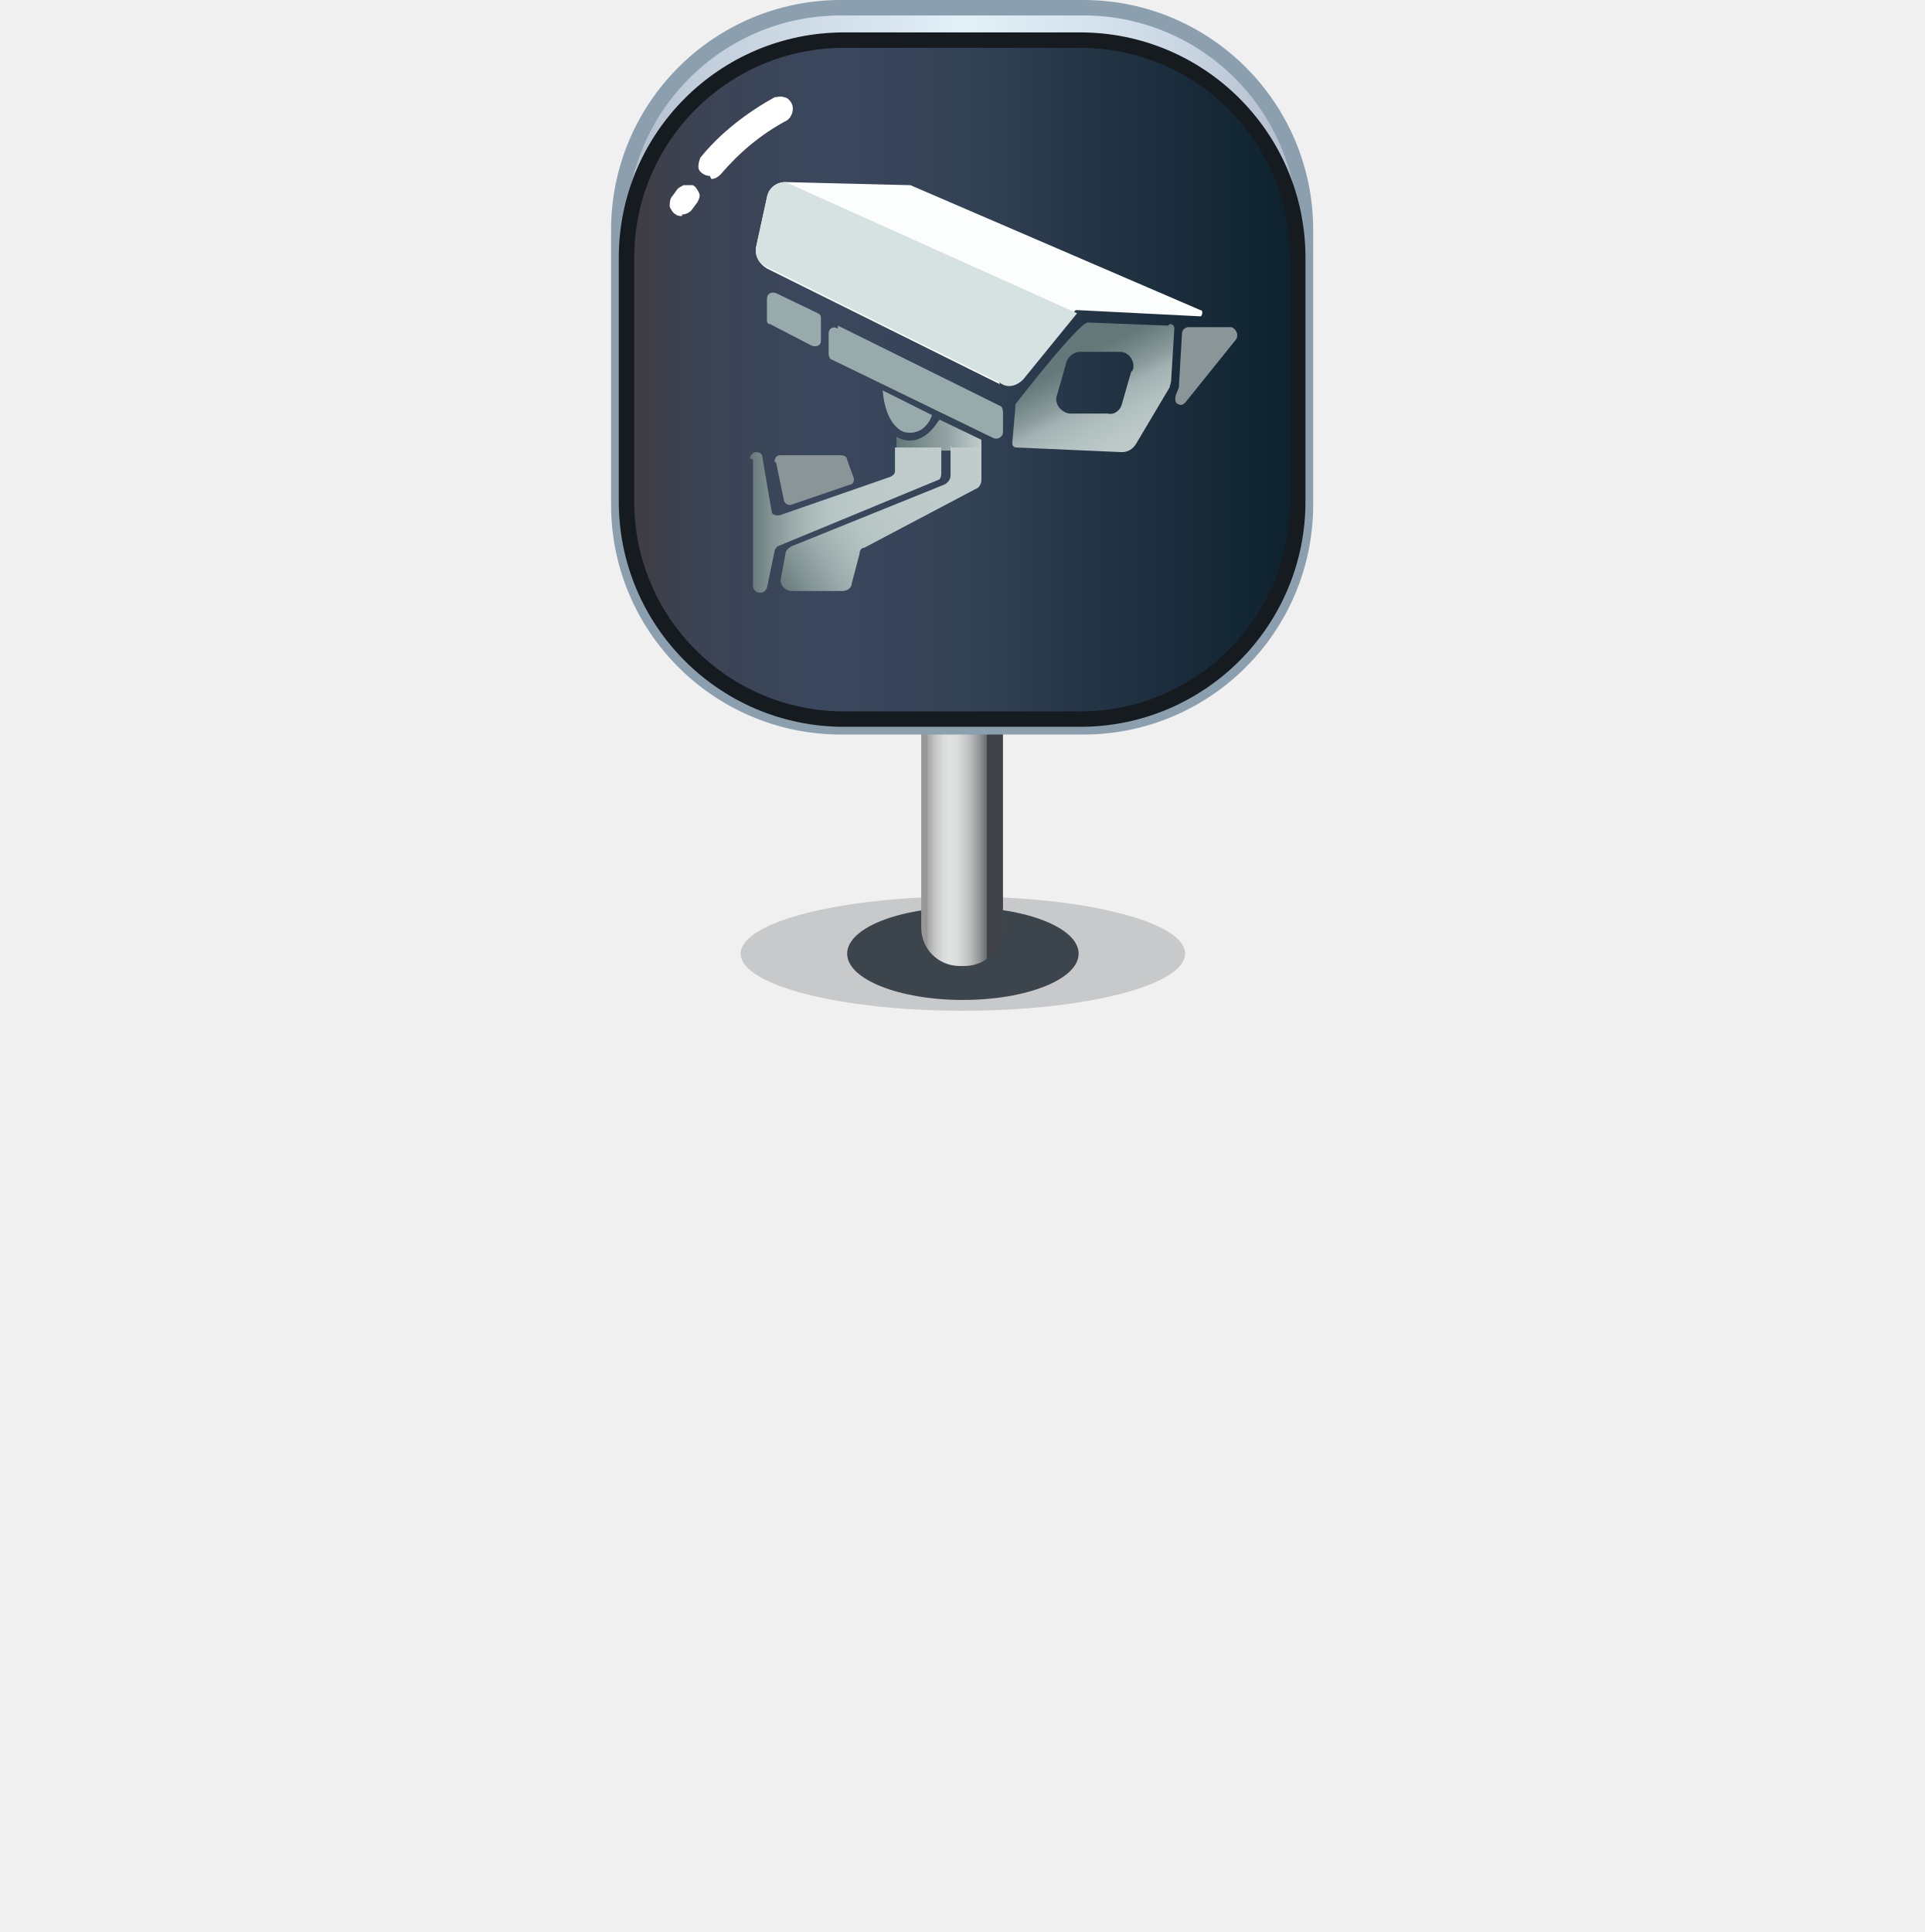
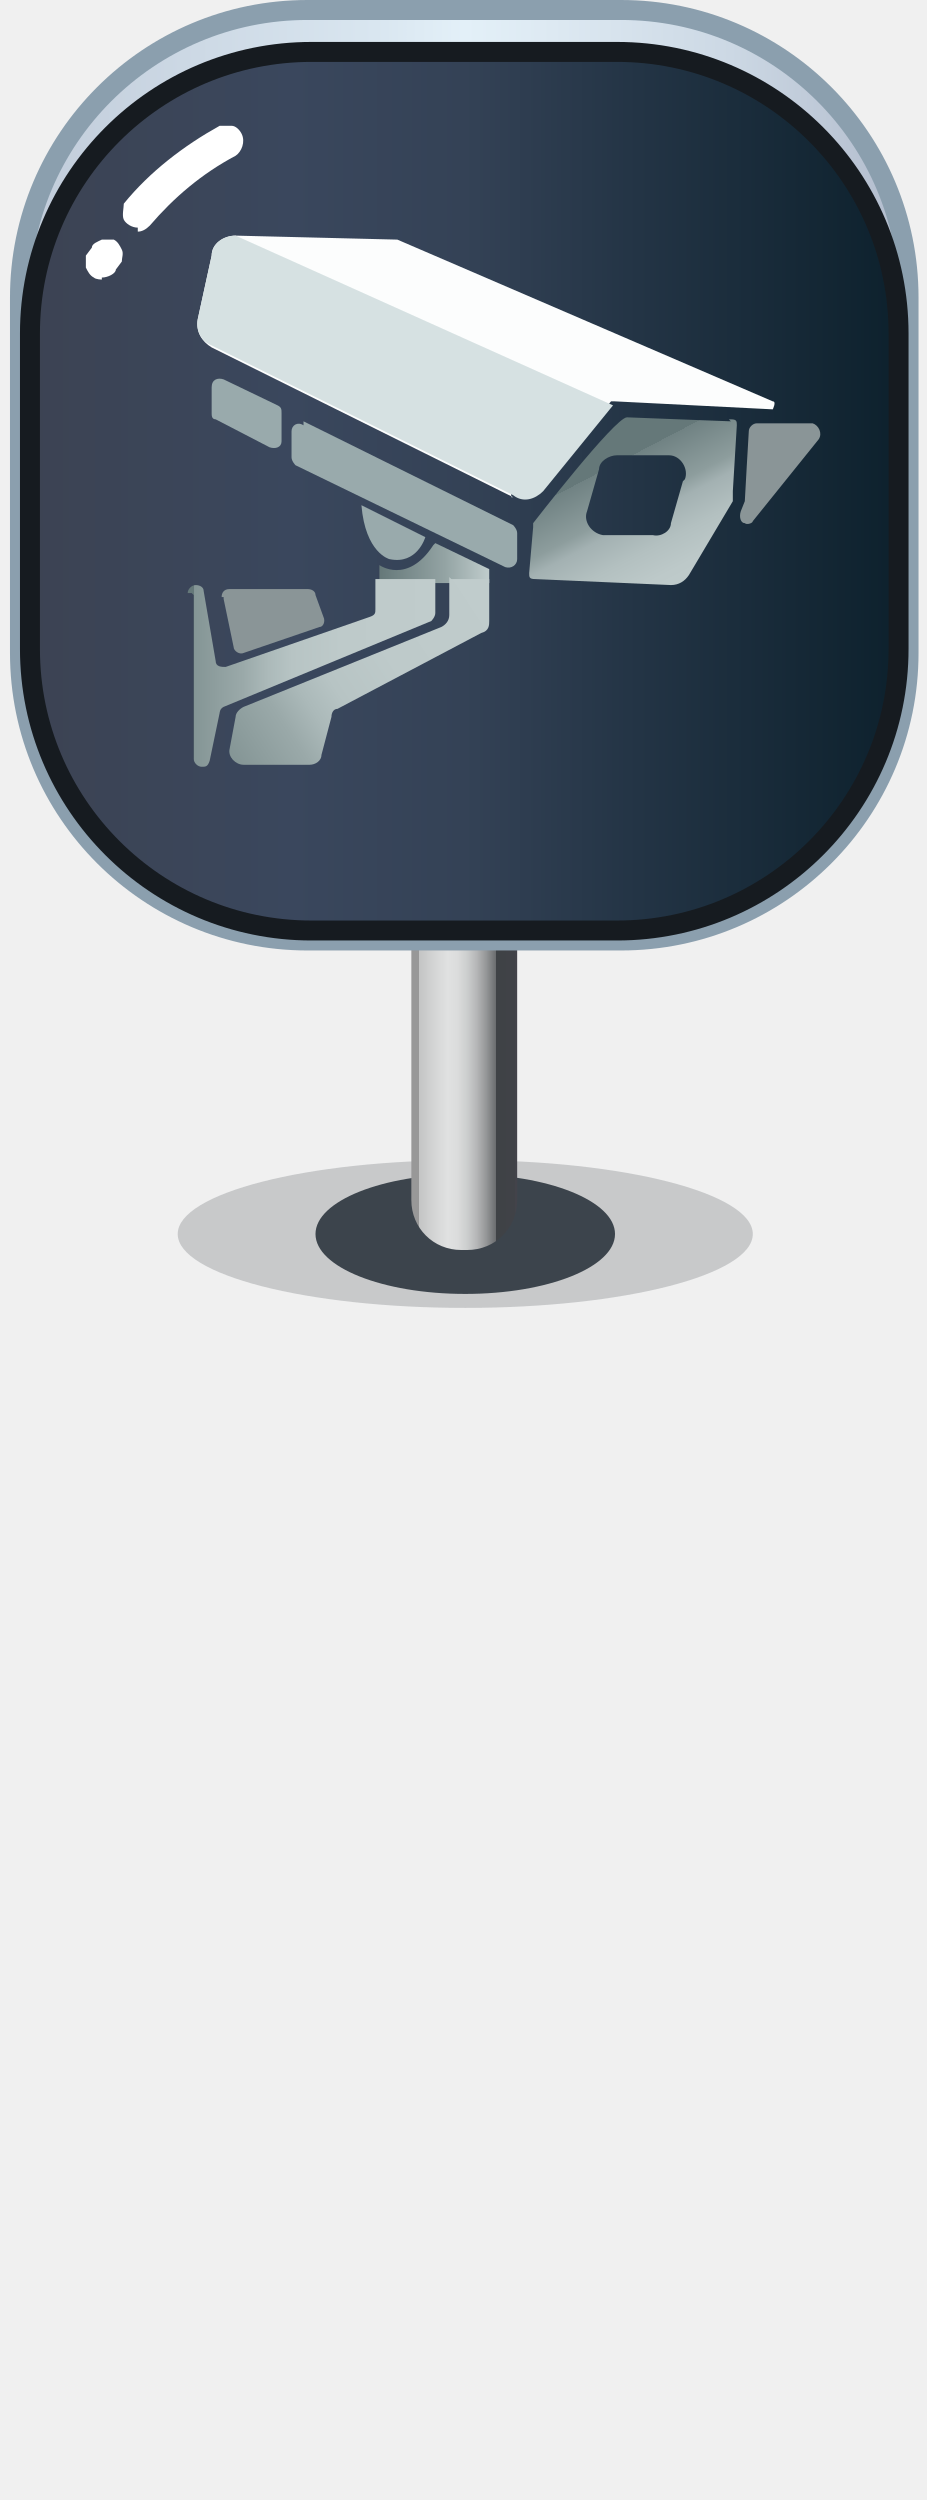
- <svg xmlns="http://www.w3.org/2000/svg" xmlns:xlink="http://www.w3.org/1999/xlink" id="b" width="124.7" height="125.2" viewBox="0 0 124.7 125.2">
+ <svg xmlns="http://www.w3.org/2000/svg" xmlns:xlink="http://www.w3.org/1999/xlink" id="b" width="46.4" height="125.2" viewBox="0 0 46.4 125.2">
  <defs>
-     <style>.n{fill:url(#j);}.o{fill:url(#m);}.p{fill:url(#k);}.q{fill:url(#l);}.r{fill:url(#f);}.s{fill:#fcfdfd;}.t{fill:#fff;}.u{fill:#99aaac;}.v{fill:#8a9597;}.w{fill:#d6e1e2;}.x{fill:#3c444c;}.y{fill:#262d34;isolation:isolate;opacity:.2;}.z{fill:url(#g);stroke:#8b9fae;}.z,.aa{stroke-miterlimit:10;stroke-width:1px;}.aa{fill:url(#h);stroke:#161b20;}.ab{fill:#535a60;opacity:0;}</style>
-     <linearGradient id="f" x1="60.1" y1="50.4" x2="64.9" y2="50.4" gradientUnits="userSpaceOnUse">
+     <linearGradient id="f" x1="21" y1="77.6" x2="25.8" y2="77.6" gradientTransform="translate(0 128) scale(1 -1)" gradientUnits="userSpaceOnUse">
      <stop offset="0" stop-color="#989898" />
      <stop offset="0" stop-color="#a3a3a3" />
-       <stop offset=".1" stop-color="#c4c5c5" />
+       <stop offset="0" stop-color="#c4c5c5" />
      <stop offset=".2" stop-color="#d8d9d9" />
      <stop offset=".3" stop-color="#e0e1e1" />
      <stop offset=".4" stop-color="#dbdcdc" />
      <stop offset=".5" stop-color="#cccece" />
      <stop offset=".6" stop-color="#b5b6b7" />
      <stop offset=".7" stop-color="#949697" />
      <stop offset=".8" stop-color="#6a6c6f" />
      <stop offset=".8" stop-color="#3f4246" />
      <stop offset="1" stop-color="#404247" />
      <stop offset="1" stop-color="#43434a" />
    </linearGradient>
-     <linearGradient id="g" x1="40.1" y1="23.8" x2="84.6" y2="23.8" gradientUnits="userSpaceOnUse">
+     <linearGradient id="g" x1="1" y1="104.2" x2="45.5" y2="104.2" gradientTransform="translate(0 128) scale(1 -1)" gradientUnits="userSpaceOnUse">
      <stop offset="0" stop-color="#afbacb" />
-       <stop offset=".1" stop-color="#c1ccda" />
+       <stop offset="0" stop-color="#c1ccda" />
      <stop offset=".4" stop-color="#d9e6f0" />
      <stop offset=".5" stop-color="#e3f0f8" />
      <stop offset=".6" stop-color="#dde9f2" />
      <stop offset=".8" stop-color="#ccd8e4" />
      <stop offset="1" stop-color="#b1bbcc" />
      <stop offset="1" stop-color="#aeb8c9" />
    </linearGradient>
-     <linearGradient id="h" x1="40.6" y1="24.6" x2="84.1" y2="24.6" gradientUnits="userSpaceOnUse">
+     <linearGradient id="h" x1="1.5" y1="103.4" x2="45" y2="103.4" gradientTransform="translate(0 128) scale(1 -1)" gradientUnits="userSpaceOnUse">
      <stop offset="0" stop-color="#403c42" />
-       <stop offset=".1" stop-color="#3c4353" />
+       <stop offset="0" stop-color="#3c4353" />
      <stop offset=".3" stop-color="#3a475d" />
      <stop offset=".5" stop-color="#344256" />
      <stop offset=".7" stop-color="#233445" />
      <stop offset="1" stop-color="#0d212d" />
    </linearGradient>
-     <linearGradient id="j" x1="58.1" y1="28.2" x2="63.6" y2="28.2" gradientUnits="userSpaceOnUse">
+     <linearGradient id="j" x1="19" y1="99.8" x2="24.5" y2="99.8" gradientTransform="translate(0 128) scale(1 -1)" gradientUnits="userSpaceOnUse">
      <stop offset="0" stop-color="#657879" />
      <stop offset=".6" stop-color="#94a4a4" />
      <stop offset="1" stop-color="#c0cccc" />
    </linearGradient>
-     <linearGradient id="k" x1="48.8" y1="33.7" x2="61.1" y2="33.7" gradientUnits="userSpaceOnUse">
+     <linearGradient id="k" x1="9.7" y1="94.3" x2="22" y2="94.3" gradientTransform="translate(0 128) scale(1 -1)" gradientUnits="userSpaceOnUse">
      <stop offset="0" stop-color="#657879" />
      <stop offset="0" stop-color="#6a7c7d" />
-       <stop offset=".1" stop-color="#849595" />
+       <stop offset="0" stop-color="#849595" />
      <stop offset=".2" stop-color="#9aa9a9" />
      <stop offset=".3" stop-color="#abb9b9" />
      <stop offset=".4" stop-color="#b7c4c4" />
      <stop offset=".6" stop-color="#becaca" />
      <stop offset="1" stop-color="#c0cccc" />
    </linearGradient>
-     <linearGradient id="l" x1="50.9" y1="38.3" x2="64.1" y2="29.7" xlink:href="#k" />
-     <linearGradient id="m" x1="69.8" y1="23.3" x2="73.3" y2="30" gradientUnits="userSpaceOnUse">
+     <linearGradient id="l" x1="11.8" y1="89.7" x2="25" y2="98.3" xlink:href="#k" />
+     <linearGradient id="m" x1="30.9" y1="104.8" x2="34.4" y2="98.1" gradientTransform="translate(0 128) scale(1 -1)" gradientUnits="userSpaceOnUse">
      <stop offset="0" stop-color="#657879" />
-       <stop offset=".1" stop-color="#708283" />
+       <stop offset="0" stop-color="#708283" />
      <stop offset=".3" stop-color="#8d9d9d" />
      <stop offset=".4" stop-color="#a3b1b2" />
      <stop offset=".6" stop-color="#b3c0c0" />
      <stop offset=".8" stop-color="#bdc9c9" />
      <stop offset="1" stop-color="#c0cccc" />
    </linearGradient>
  </defs>
  <g id="c">
-     <g>
-       <g>
-         <ellipse id="d" class="y" cx="62.4" cy="61.8" rx="14.4" ry="3.7" />
-         <ellipse id="e" class="x" cx="62.4" cy="61.8" rx="7.5" ry="3" />
-         <path class="r" d="M62.4,38.3h0c1.4,0,2.6,1.2,2.6,2.6v19.2c0,1.4-1.1,2.5-2.5,2.5h-.3c-1.4,0-2.5-1.1-2.5-2.5v-19.3c0-1.4,1.2-2.6,2.6-2.6Z" />
-         <rect class="z" x="40.1" y=".5" width="44.5" height="46.6" rx="14.4" ry="14.4" />
-         <rect class="aa" x="40.6" y="2.6" width="43.5" height="44" rx="14.1" ry="14.1" />
-         <path id="i" class="t" d="M46,11.4c-.3,0-.6-.2-.7-.4s0-.6,.1-.8c1.3-1.6,3-2.9,4.8-3.9,.2,0,.4-.1,.6,0,.2,0,.4,.2,.5,.4,.2,.4,0,.9-.3,1.1-1.7,.9-3.1,2.1-4.3,3.5-.2,.2-.4,.3-.6,.3h0Zm-1.8,2.6c-.1,0-.3,0-.4-.1-.2-.1-.3-.3-.4-.5,0-.2,0-.4,.1-.6l.3-.4c.1-.2,.3-.3,.5-.4,.2,0,.4,0,.6,0,.2,.1,.3,.3,.4,.5s0,.4-.1,.6l-.3,.4c-.1,.2-.4,.4-.7,.4h0Z" />
-         <g>
-           <path class="s" d="M64.8,24.9l-15.1-7.5c-.5-.3-.8-.8-.7-1.4l.7-3.2c.1-.6,.6-1,1.2-1l8.1,.2s0,0,0,0l18.8,8.1c.2,0,.1,.4,0,.4l-7.9-.4c0,0-.1,0-.2,0l-3.5,4.2c-.4,.4-1,.6-1.5,.3Z" />
-           <path class="u" d="M49.7,19.5v1.2c0,.1,0,.3,.2,.3l2.7,1.4c.3,.1,.6,0,.6-.3v-1.4c0-.2,0-.3-.2-.4l-2.7-1.3c-.3-.1-.6,0-.6,.4Z" />
-           <path class="u" d="M54.3,21.1l10.5,5.2c.1,0,.2,.2,.2,.4v1.3c0,.3-.3,.5-.6,.4l-10.5-5.1c-.1,0-.2-.2-.2-.4v-1.3c0-.3,.3-.5,.6-.3Z" />
-           <path class="v" d="M77,21.2h2.8c.3,.1,.5,.5,.3,.8l-3.3,4.1c-.1,.1-.3,.2-.4,.1h0c-.2,0-.3-.3-.2-.6l.2-.5s0,0,0-.1l.2-3.4c0-.2,.2-.4,.4-.4Z" />
-           <path class="n" d="M60.9,27.2l2.7,1.3v.7h-5.5v-.9s1.4,1,2.7-1Z" />
-           <path class="p" d="M48.8,29.8v8.2c0,.2,.2,.4,.4,.4h.1c.2,0,.3-.1,.4-.3l.5-2.4c0-.1,.1-.2,.2-.3l10.4-4.3c.1,0,.2-.2,.2-.4v-1.7s-3,0-3,0v1.5c0,.2-.1,.3-.3,.4l-7.2,2.5c-.2,0-.5,0-.5-.3l-.6-3.5c0-.2-.2-.3-.4-.3h0c-.2,0-.4,.2-.4,.4Z" />
-           <path class="v" d="M50.3,30l.5,2.4c0,.2,.3,.4,.5,.3l3.8-1.3c.2,0,.3-.3,.2-.5l-.4-1.1c0-.2-.2-.3-.4-.3h-3.9c-.3,0-.4,.2-.4,.4Z" />
-           <path class="q" d="M61.7,29h1.9s0,2.1,0,2.1c0,.2-.1,.5-.4,.6l-7.2,3.8c-.2,0-.3,.2-.3,.4l-.5,1.9c0,.3-.3,.5-.6,.5h-3.3c-.4,0-.8-.4-.7-.8l.3-1.6c0-.2,.2-.4,.4-.5l9.9-4c.2-.1,.4-.3,.4-.6v-1.9Z" />
-           <path class="u" d="M57.2,25.3l3.2,1.6s-.4,1.4-1.8,1.1c0,0-1.2-.3-1.4-2.7Z" />
-           <path class="o" d="M75.7,21.1l-5.2-.2s0,0,0,0c-.6,0-4.7,5.3-4.7,5.3,0,0,0,.2,0,.2l-.2,2.3c0,.2,.1,.3,.3,.3l6.8,.3c.4,0,.7-.2,.9-.5l2.2-3.7c0-.1,.1-.3,.1-.5l.2-3.3c0-.2-.1-.3-.3-.3Zm-2.4,3l-.6,2.1c-.1,.4-.5,.7-.9,.6h-2.5c-.6-.1-1-.7-.8-1.2l.6-2.1c.1-.4,.5-.7,.9-.7h2.6c.6,0,1,.7,.8,1.2Z" />
-         </g>
-         <path class="w" d="M69.8,20.3l-3.5,4.3c-.4,.4-1,.6-1.5,.2l-15.1-7.5c-.5-.2-.8-.7-.7-1.3l.7-3.2c.1-.6,.6-1,1.2-1" />
-       </g>
-       <rect class="ab" y=".5" width="124.7" height="124.7" />
-     </g>
+     <ellipse id="d" cx="23.3" cy="61.8" rx="14.4" ry="3.7" style="fill:#262d34; isolation:isolate; opacity:.2; stroke-width:0px;" />
+     <ellipse id="e" cx="23.3" cy="61.8" rx="7.5" ry="3" style="fill:#3c444c; stroke-width:0px;" />
+     <path d="m23.3,38.3h0c1.4,0,2.6,1.2,2.6,2.6v19.2c0,1.4-1.1,2.5-2.5,2.5h-.3c-1.4,0-2.5-1.1-2.5-2.5v-19.3c0-1.4,1.2-2.6,2.6-2.6h.1Z" style="fill:url(#f); stroke-width:0px;" />
+     <rect x="1" y=".5" width="44.5" height="46.6" rx="14.4" ry="14.4" style="fill:url(#g); stroke:#8b9fae; stroke-miterlimit:10;" />
+     <rect x="1.5" y="2.6" width="43.5" height="44" rx="14.1" ry="14.1" style="fill:url(#h); stroke:#161b20; stroke-miterlimit:10;" />
+     <path id="i" d="m6.9,11.4c-.3,0-.6-.2-.7-.4s0-.6,0-.8c1.3-1.6,3-2.9,4.8-3.9.2,0,.4,0,.6,0,.2,0,.4.2.5.4.2.4,0,.9-.3,1.1-1.7.9-3.1,2.1-4.3,3.5-.2.2-.4.3-.6.3h0v-.2Zm-1.8,2.6c0,0-.3,0-.4-.1-.2-.1-.3-.3-.4-.5,0-.2,0-.4,0-.6l.3-.4c0-.2.3-.3.5-.4h.6c.2.1.3.3.4.5s0,.4,0,.6l-.3.4c0,.2-.4.4-.7.4h0Z" style="fill:#fff; stroke-width:0px;" />
+     <path d="m25.7,24.9l-15.1-7.5c-.5-.3-.8-.8-.7-1.4l.7-3.2c0-.6.6-1,1.2-1l8.1.2h0l18.8,8.1c.2,0,0,.4,0,.4l-7.9-.4h-.2l-3.5,4.2c-.4.4-1,.6-1.5.3v.3Z" style="fill:#fcfdfd; stroke-width:0px;" />
+     <path d="m10.6,19.5v1.2c0,.1,0,.3.2.3l2.7,1.4c.3.1.6,0,.6-.3v-1.4c0-.2,0-.3-.2-.4l-2.7-1.3c-.3-.1-.6,0-.6.4h0Z" style="fill:#99aaac; stroke-width:0px;" />
+     <path d="m15.2,21.1l10.5,5.2c0,0,.2.2.2.4v1.3c0,.3-.3.5-.6.4l-10.5-5.1c0,0-.2-.2-.2-.4v-1.3c0-.3.3-.5.6-.3v-.2Z" style="fill:#99aaac; stroke-width:0px;" />
+     <path d="m37.9,21.2h2.8c.3.1.5.5.3.8l-3.3,4.1c0,.1-.3.2-.4.1h0c-.2,0-.3-.3-.2-.6l.2-.5h0c0-.1.2-3.5.2-3.5,0-.2.2-.4.4-.4Z" style="fill:#8a9597; stroke-width:0px;" />
+     <path d="m21.8,27.2l2.7,1.3v.7h-5.5v-.9s1.4,1,2.7-1h0Z" style="fill:url(#j); stroke-width:0px;" />
+     <path d="m9.7,29.8v8.2c0,.2.2.4.4.4h0c.2,0,.3,0,.4-.3l.5-2.4c0,0,0-.2.2-.3l10.4-4.3c0,0,.2-.2.2-.4v-1.7h-3v1.5c0,.2,0,.3-.3.4l-7.2,2.5c-.2,0-.5,0-.5-.3l-.6-3.5c0-.2-.2-.3-.4-.3h0c-.2,0-.4.2-.4.4h.2Z" style="fill:url(#k); stroke-width:0px;" />
+     <path d="m11.2,30l.5,2.4c0,.2.3.4.5.3l3.8-1.3c.2,0,.3-.3.2-.5l-.4-1.1c0-.2-.2-.3-.4-.3h-3.9c-.3,0-.4.2-.4.4h.1Z" style="fill:#8a9597; stroke-width:0px;" />
+     <path d="m22.6,29h1.9v2.1c0,.2,0,.5-.4.6l-7.2,3.8c-.2,0-.3.2-.3.4l-.5,1.9c0,.3-.3.5-.6.5h-3.3c-.4,0-.8-.4-.7-.8l.3-1.6c0-.2.2-.4.4-.5l9.9-4c.2-.1.4-.3.4-.6v-1.9h0Z" style="fill:url(#l); stroke-width:0px;" />
+     <path d="m18.1,25.3l3.2,1.6s-.4,1.4-1.8,1.1c0,0-1.2-.3-1.4-2.7Z" style="fill:#99aaac; stroke-width:0px;" />
+     <path d="m36.6,21.1l-5.2-.2h0c-.6,0-4.7,5.3-4.7,5.3v.2l-.2,2.3c0,.2,0,.3.3.3l6.8.3c.4,0,.7-.2.9-.5l2.2-3.7c0-.1,0-.3,0-.5l.2-3.3c0-.2,0-.3-.3-.3h-.1Zm-2.4,3l-.6,2.1c0,.4-.5.7-.9.6h-2.5c-.6-.1-1-.7-.8-1.2l.6-2.1c0-.4.5-.7.9-.7h2.6c.6,0,1,.7.8,1.2h0Z" style="fill:url(#m); stroke-width:0px;" />
+     <path d="m30.7,20.3l-3.5,4.3c-.4.4-1,.6-1.5.2l-15.1-7.5c-.5-.2-.8-.7-.7-1.3l.7-3.2c0-.6.6-1,1.2-1" style="fill:#d6e1e2; stroke-width:0px;" />
+     <rect y=".5" width="46.4" height="124.7" style="fill:rgba(83,90,96,0); stroke-width:0px;" />
  </g>
</svg>
